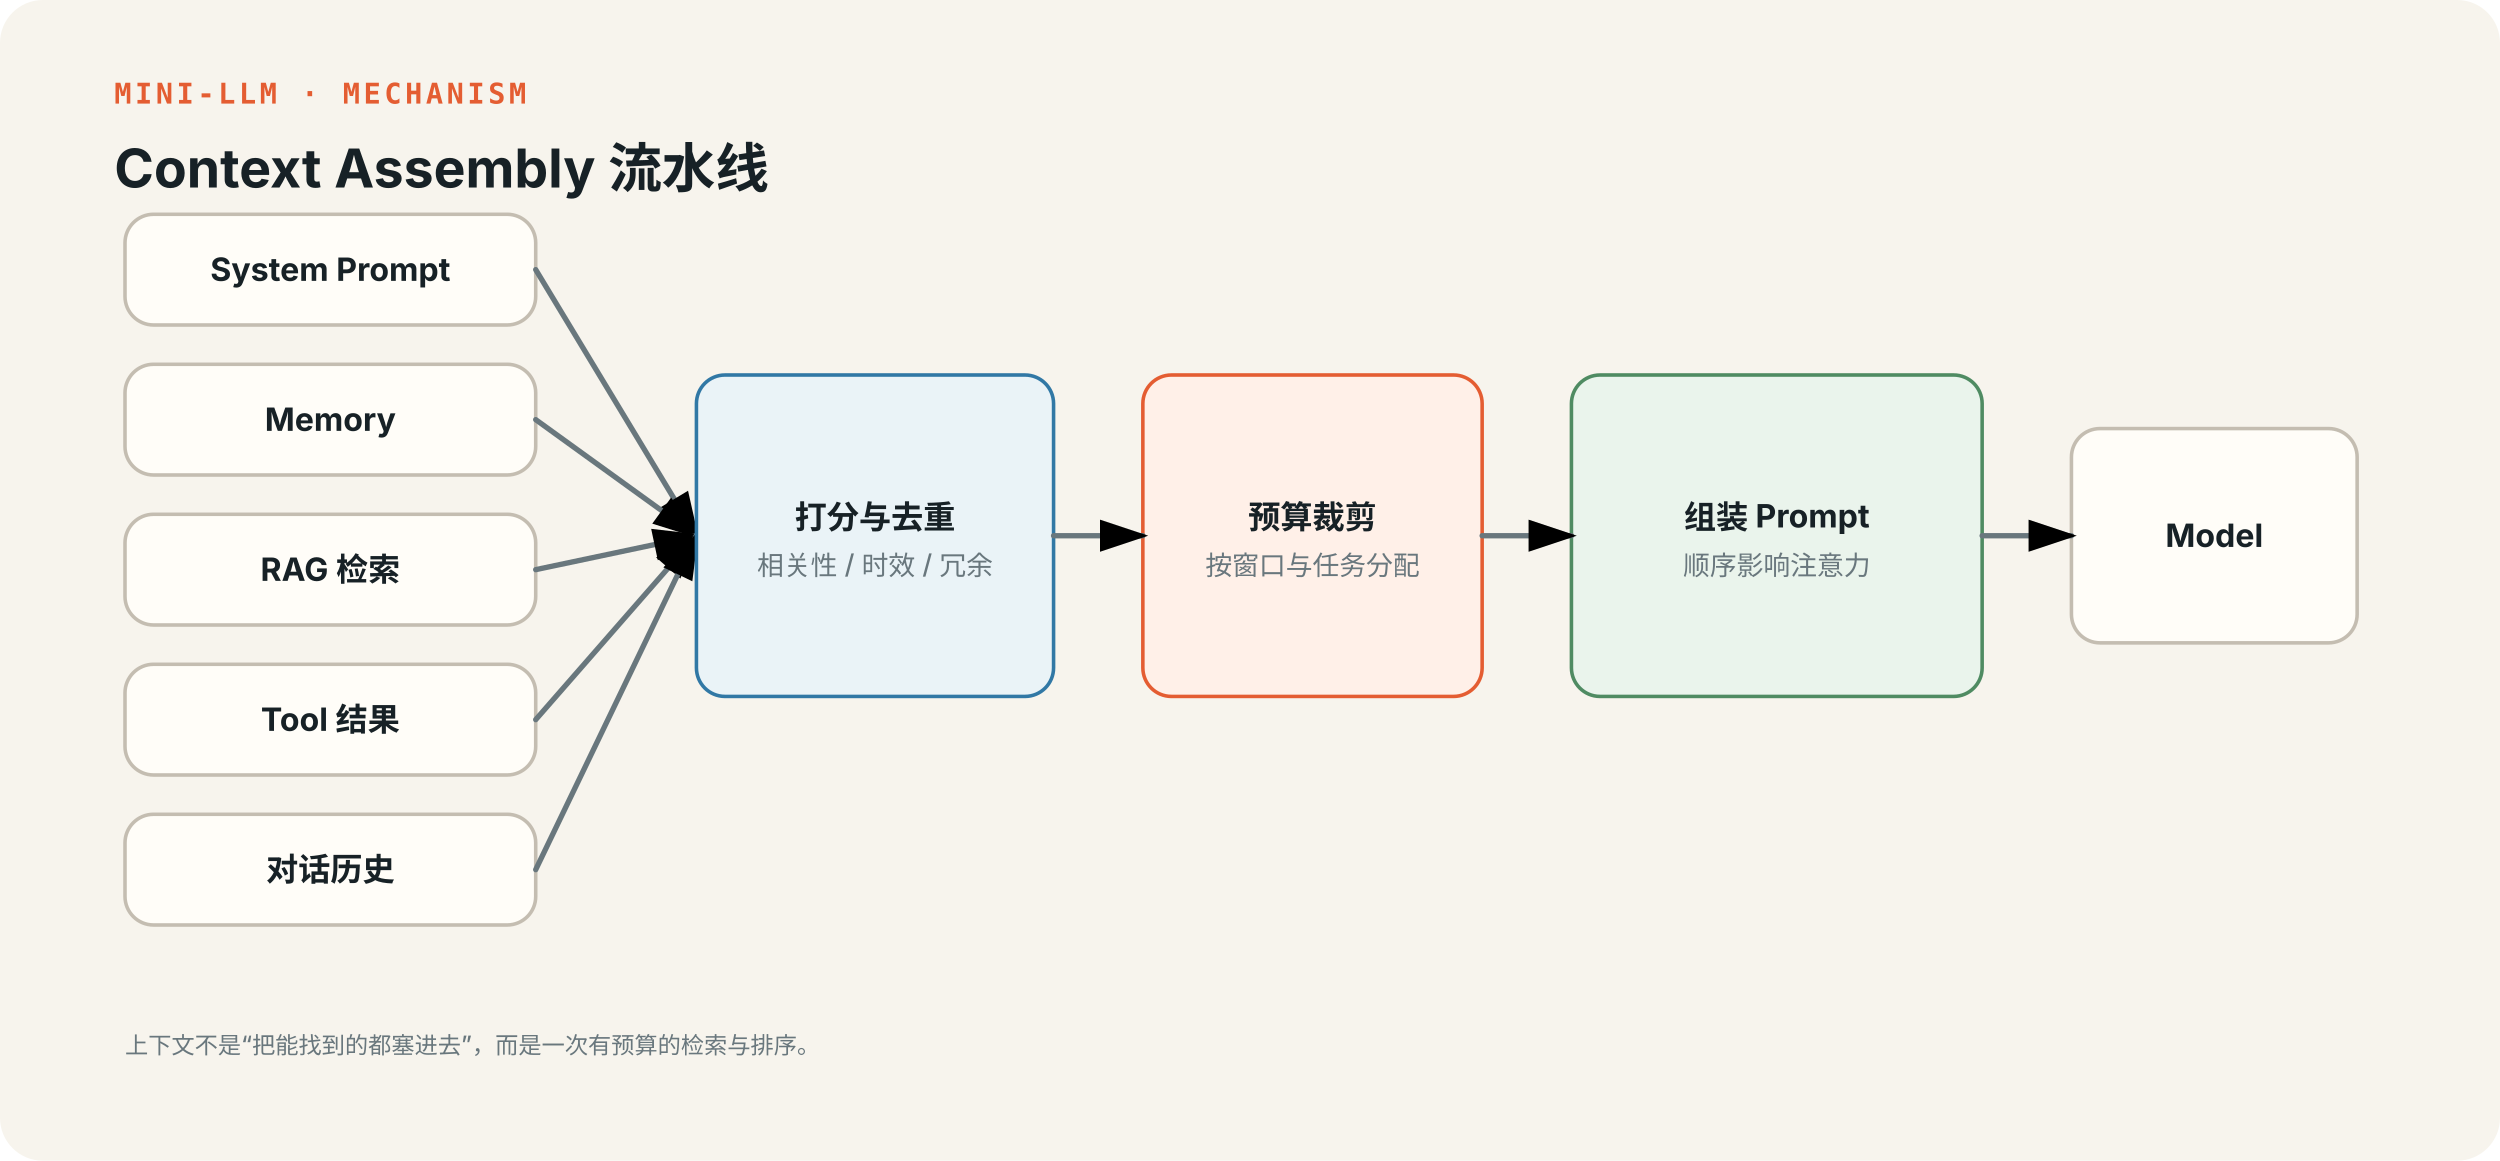
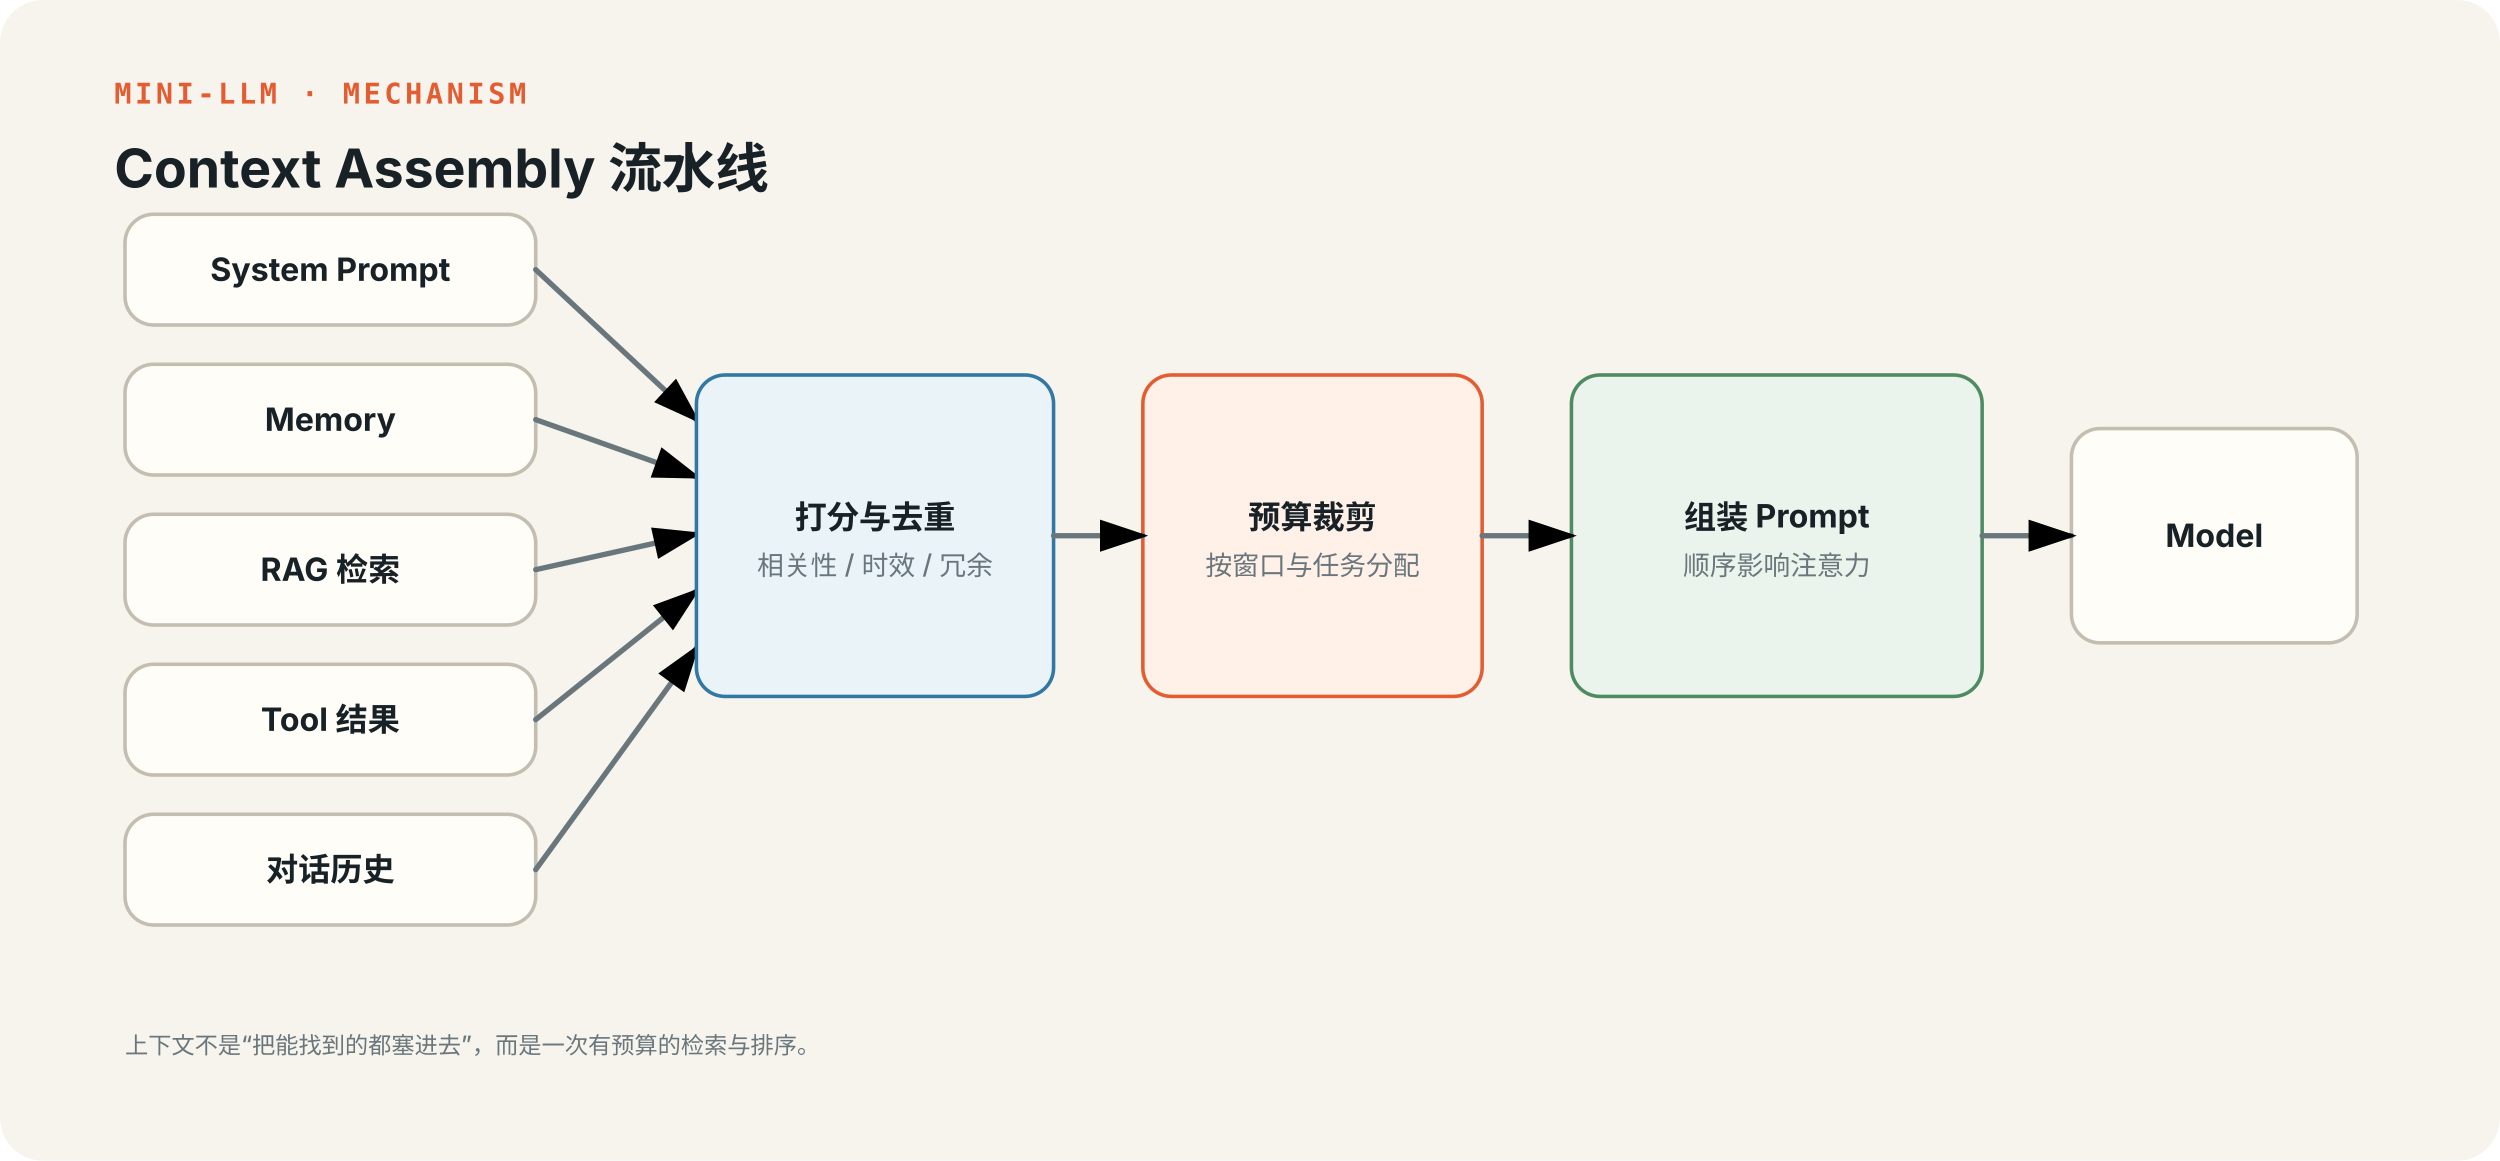
<svg xmlns="http://www.w3.org/2000/svg" width="1400" height="650" viewBox="0 0 1400 650" role="img" aria-labelledby="title desc">
  <defs>
    <marker id="arrow" markerWidth="10" markerHeight="10" refX="8" refY="3" orient="auto">
      <path d="M0,0 L0,6 L9,3 z" fill="currentColor" />
    </marker>
  </defs>
  <style>:root{color-scheme:light dark}.bg{fill:#f7f4ed}.title{fill:#172126;font:700 30px Inter,"Noto Sans SC","Microsoft YaHei",sans-serif}.kicker{fill:#e45d32;font:700 16px ui-monospace,Consolas,monospace;letter-spacing:2px}.box{fill:#fffdf8;stroke:#c4bdb1;stroke-width:2}.box.hot{fill:#fff0e8;stroke:#e45d32}.box.cool{fill:#eaf3f7;stroke:#3178a5}.box.good{fill:#eaf4ec;stroke:#4f8b62}.label{fill:#172126;font:650 18px Inter,"Noto Sans SC","Microsoft YaHei",sans-serif}.small{fill:#69777d;font:500 15px Inter,"Noto Sans SC","Microsoft YaHei",sans-serif}.tiny{fill:#69777d;font:500 13px Inter,"Noto Sans SC","Microsoft YaHei",sans-serif}.edge{color:#69777d;fill:none;stroke:currentColor;stroke-width:3;stroke-linecap:round;stroke-linejoin:round}.accent-edge{color:#e45d32;fill:none;stroke:currentColor;stroke-width:4;stroke-linecap:round;stroke-linejoin:round}.axis{fill:none;stroke:#69777d;stroke-width:2}.grid{stroke:#c4bdb1;stroke-width:1;opacity:.45}.dot{stroke:#fffdf8;stroke-width:3}.area{opacity:.14}@media(prefers-color-scheme:dark){.bg{fill:#101416}.title,.label{fill:#edf2f3}.kicker{fill:#ef855d}.box{fill:#182024;stroke:#526168}.box.hot{fill:#32211c;stroke:#e17750}.box.cool{fill:#172934;stroke:#4d91bc}.box.good{fill:#192b20;stroke:#65a779}.small{fill:#a8b4b9}.tiny{fill:#a8b4b9}.grid{stroke:#3c484e}.dot{stroke:#101416}}</style>
  <rect class="bg" width="1400" height="650" rx="24" />
  <text class="kicker" x="64" y="58">MINI-LLM · MECHANISM</text>
  <text class="title" x="64" y="105">Context Assembly 流水线</text>
  <rect class="box" x="70" y="120" width="230" height="62" rx="16" />
  <text class="label" x="185.0" y="157.3" text-anchor="middle" font-size="18">System Prompt</text>
-   <path class="edge" d="M300 151 L390 300" marker-end="url(#arrow)" />
+   <path class="edge" d="M300 151 L390 235" marker-end="url(#arrow)" />
  <rect class="box" x="70" y="204" width="230" height="62" rx="16" />
  <text class="label" x="185.0" y="241.3" text-anchor="middle" font-size="18">Memory</text>
-   <path class="edge" d="M300 235 L390 300" marker-end="url(#arrow)" />
+   <path class="edge" d="M300 235 L390 267" marker-end="url(#arrow)" />
  <rect class="box" x="70" y="288" width="230" height="62" rx="16" />
  <text class="label" x="185.0" y="325.3" text-anchor="middle" font-size="18">RAG 检索</text>
-   <path class="edge" d="M300 319 L390 300" marker-end="url(#arrow)" />
+   <path class="edge" d="M300 319 L390 299" marker-end="url(#arrow)" />
  <rect class="box" x="70" y="372" width="230" height="62" rx="16" />
  <text class="label" x="185.0" y="409.3" text-anchor="middle" font-size="18">Tool 结果</text>
-   <path class="edge" d="M300 403 L390 300" marker-end="url(#arrow)" />
+   <path class="edge" d="M300 403 L390 331" marker-end="url(#arrow)" />
  <rect class="box" x="70" y="456" width="230" height="62" rx="16" />
  <text class="label" x="185.0" y="493.3" text-anchor="middle" font-size="18">对话历史</text>
-   <path class="edge" d="M300 487 L390 300" marker-end="url(#arrow)" />
+   <path class="edge" d="M300 487 L390 363" marker-end="url(#arrow)" />
  <rect class="box cool" x="390" y="210" width="200" height="180" rx="16" />
  <text class="label" x="490.0" y="296.0" text-anchor="middle" font-size="18">打分与去重</text>
  <text class="small" x="490.0" y="322.0" text-anchor="middle">相关性 / 时效 / 冗余</text>
  <rect class="box hot" x="640" y="210" width="190" height="180" rx="16" />
  <text class="label" x="735.0" y="296.0" text-anchor="middle" font-size="18">预算裁剪</text>
  <text class="small" x="735.0" y="322.0" text-anchor="middle">按窗口与任务分配</text>
  <rect class="box good" x="880" y="210" width="230" height="180" rx="16" />
  <text class="label" x="995.0" y="296.0" text-anchor="middle" font-size="18">组装 Prompt</text>
  <text class="small" x="995.0" y="322.0" text-anchor="middle">顺序影响注意力</text>
  <rect class="box" x="1160" y="240" width="160" height="120" rx="16" />
  <text class="label" x="1240.0" y="306.3" text-anchor="middle" font-size="18">Model</text>
  <path class="edge" d="M590 300 L640 300" marker-end="url(#arrow)" />
  <path class="edge" d="M830 300 L880 300" marker-end="url(#arrow)" />
  <path class="edge" d="M1110 300 L1160 300" marker-end="url(#arrow)" />
  <text class="tiny" x="70" y="590" text-anchor="start">上下文不是“把能找到的都塞进去”，而是一次有预算的检索与排序。</text>
</svg>
